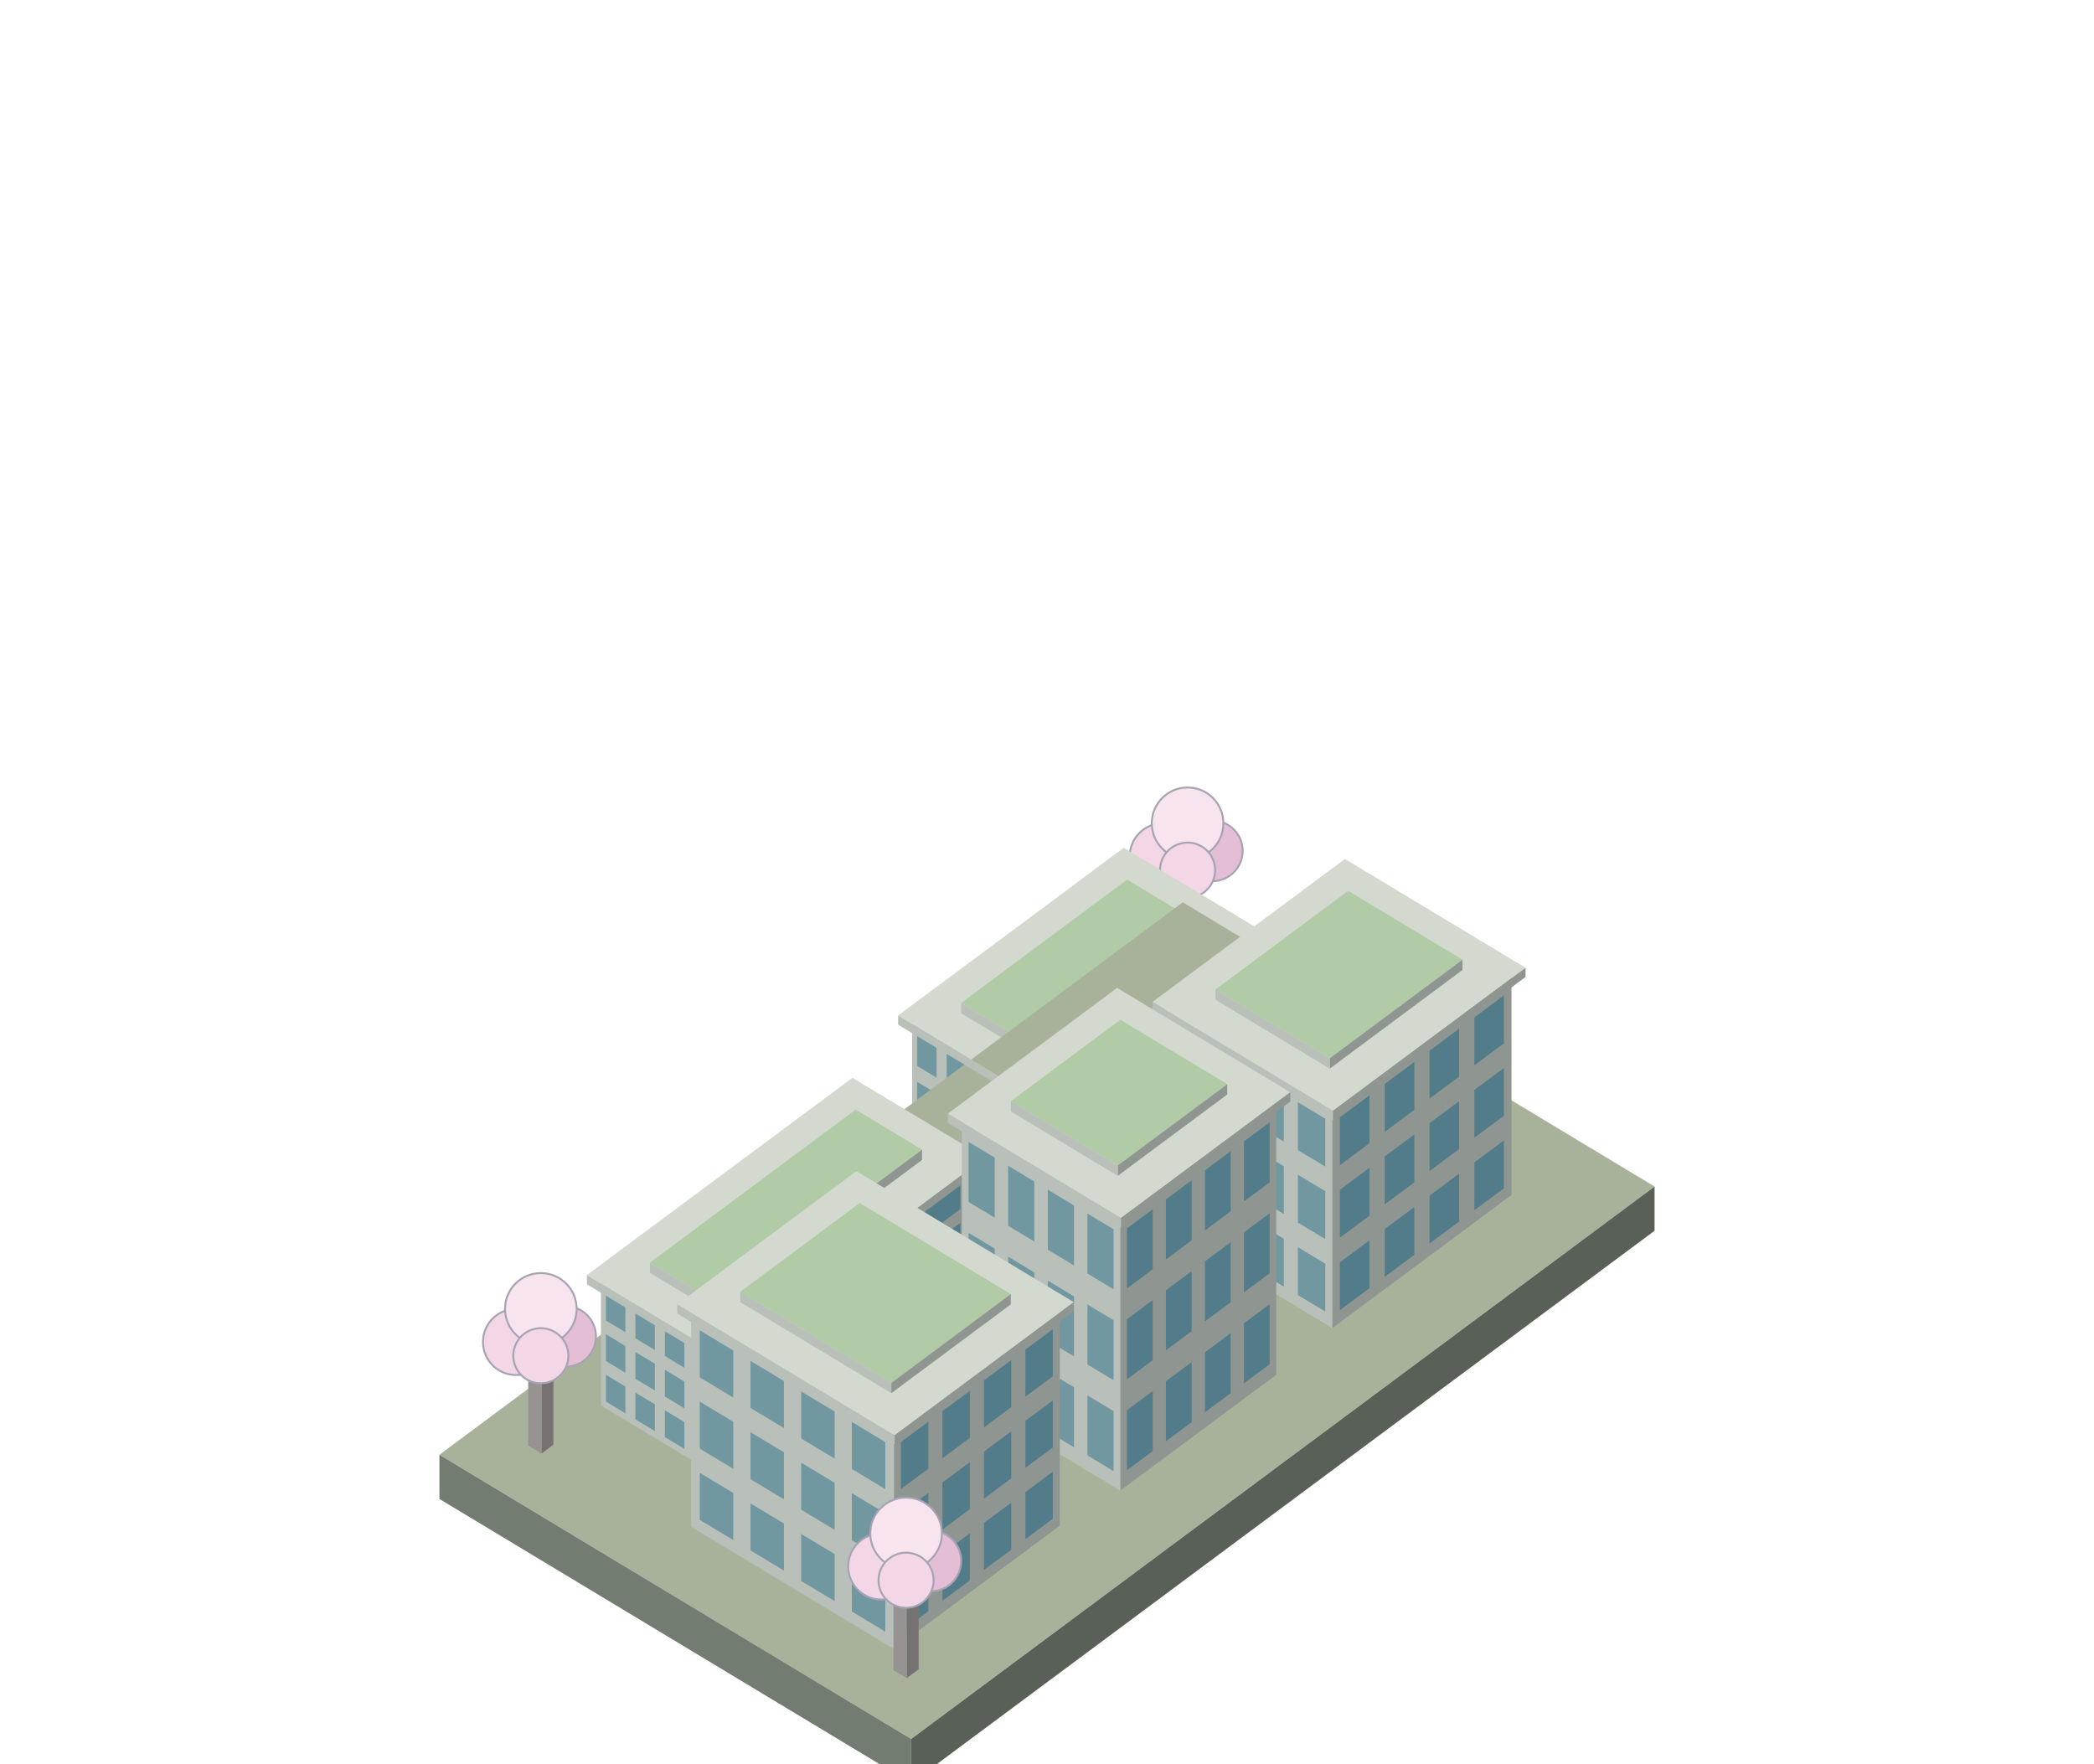
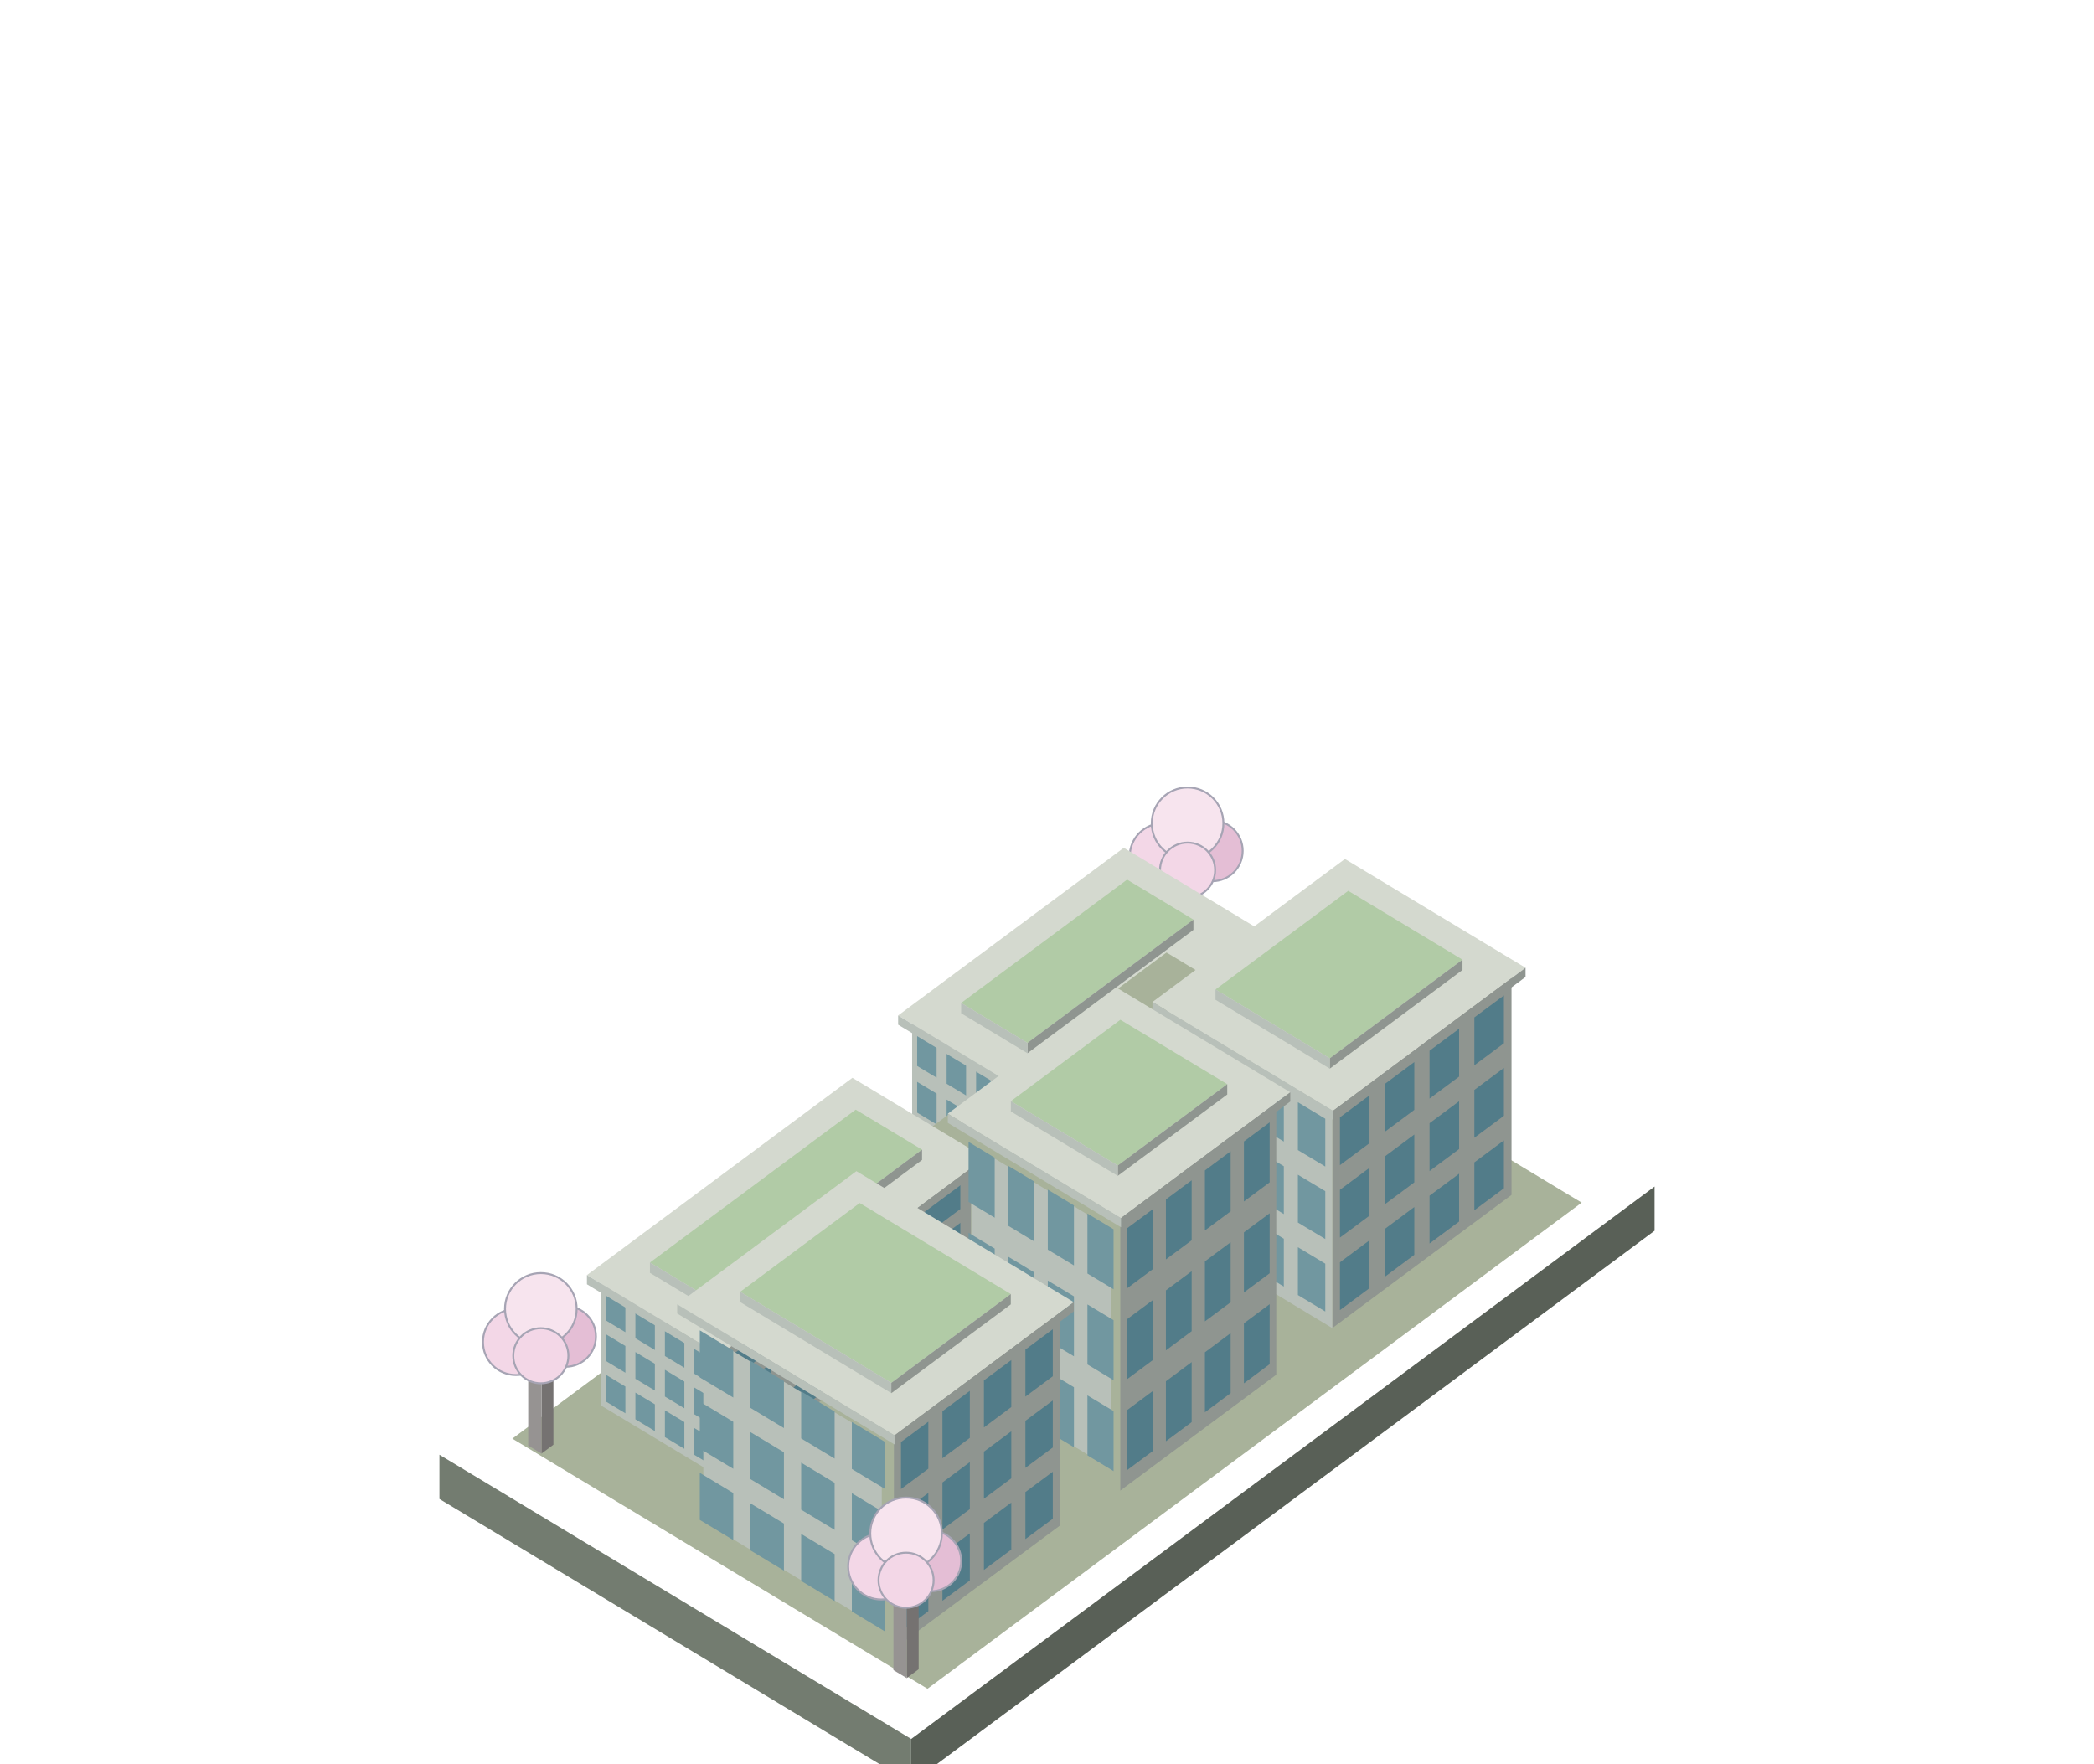
<svg xmlns="http://www.w3.org/2000/svg" width="760" height="640" viewBox="0 0 760 640">
  <polygon points="435.59,348.10 431.26,351.32 431.26,323.23 435.59,320.01" fill="#757271" stroke="none" stroke-width="0" stroke-linejoin="round" />
  <polygon points="431.26,351.32 426.44,348.42 426.44,320.33 431.26,323.23" fill="#969392" stroke="none" stroke-width="0" stroke-linejoin="round" />
  <polygon points="435.59,320.01 431.26,323.23 426.44,320.33 430.78,317.11" fill="#aaa0a1" stroke="none" stroke-width="0" stroke-linejoin="round" />
  <circle cx="422.02" cy="310.81" r="12" fill="#f3d7e7" stroke="#a6a4b4" stroke-width=".7" />
  <circle cx="440.02" cy="308.81" r="11" fill="#e4bed5" stroke="#a6a4b4" stroke-width=".7" />
  <circle cx="431.02" cy="298.81" r="13" fill="#f7e4ee" stroke="#a6a4b4" stroke-width=".7" />
  <circle cx="431.02" cy="315.81" r="10" fill="#f3d7e7" stroke="#a6a4b4" stroke-width=".7" />
  <polygon points="450.94,391.06 373.86,448.34 373.86,397.51 450.94,340.22" fill="#8f9590" stroke="none" stroke-width="0" stroke-linejoin="round" />
  <polygon points="447.66,390.61 434.94,400.06 434.94,388.88 447.66,379.43" fill="#527c89" stroke="none" stroke-width="0" stroke-linejoin="round" />
  <polygon points="428.39,404.93 415.67,414.38 415.67,403.20 428.39,393.75" fill="#527c89" stroke="none" stroke-width="0" stroke-linejoin="round" />
  <polygon points="409.12,419.25 396.40,428.70 396.40,417.52 409.12,408.07" fill="#527c89" stroke="none" stroke-width="0" stroke-linejoin="round" />
  <polygon points="389.85,433.57 377.13,443.03 377.13,431.84 389.85,422.39" fill="#527c89" stroke="none" stroke-width="0" stroke-linejoin="round" />
  <polygon points="447.66,373.67 434.94,383.12 434.94,371.94 447.66,362.48" fill="#527c89" stroke="none" stroke-width="0" stroke-linejoin="round" />
  <polygon points="428.39,387.99 415.67,397.44 415.67,386.26 428.39,376.80" fill="#527c89" stroke="none" stroke-width="0" stroke-linejoin="round" />
  <polygon points="409.12,402.31 396.40,411.76 396.40,400.58 409.12,391.13" fill="#527c89" stroke="none" stroke-width="0" stroke-linejoin="round" />
  <polygon points="389.85,416.63 377.13,426.08 377.13,414.90 389.85,405.45" fill="#527c89" stroke="none" stroke-width="0" stroke-linejoin="round" />
  <polygon points="447.66,356.72 434.94,366.17 434.94,354.99 447.66,345.54" fill="#527c89" stroke="none" stroke-width="0" stroke-linejoin="round" />
  <polygon points="428.39,371.04 415.67,380.50 415.67,369.31 428.39,359.86" fill="#527c89" stroke="none" stroke-width="0" stroke-linejoin="round" />
  <polygon points="409.12,385.36 396.40,394.82 396.40,383.63 409.12,374.18" fill="#527c89" stroke="none" stroke-width="0" stroke-linejoin="round" />
  <polygon points="389.85,399.69 377.13,409.14 377.13,397.96 389.85,388.50" fill="#527c89" stroke="none" stroke-width="0" stroke-linejoin="round" />
  <polygon points="450.94,340.22 373.86,397.51 331.05,371.72 408.13,314.44" fill="#d4d9cf" stroke="none" stroke-width="0" stroke-linejoin="round" />
  <polygon points="456.02,336.70 374.12,397.57 325.97,368.55 407.87,307.69" fill="#d4d9cf" stroke="none" stroke-width="0" stroke-linejoin="round" />
  <polygon points="433.14,333.76 372.92,378.51 348.84,364.01 409.07,319.25" fill="#b1cba6" stroke="none" stroke-width="0" stroke-linejoin="round" />
  <polygon points="373.86,448.34 331.05,422.55 331.05,371.72 373.86,397.51" fill="#b8c0b9" stroke="none" stroke-width="0" stroke-linejoin="round" />
  <polygon points="372.04,444.36 364.97,440.11 364.97,428.93 372.04,433.18" fill="#7197a0" stroke="none" stroke-width="0" stroke-linejoin="round" />
  <polygon points="361.33,437.92 354.27,433.66 354.27,422.48 361.33,426.73" fill="#7197a0" stroke="none" stroke-width="0" stroke-linejoin="round" />
  <polygon points="350.63,431.47 343.57,427.21 343.57,416.03 350.63,420.29" fill="#7197a0" stroke="none" stroke-width="0" stroke-linejoin="round" />
  <polygon points="339.93,425.02 332.87,420.77 332.87,409.58 339.93,413.84" fill="#7197a0" stroke="none" stroke-width="0" stroke-linejoin="round" />
  <polygon points="372.04,427.42 364.97,423.16 364.97,411.98 372.04,416.24" fill="#7197a0" stroke="none" stroke-width="0" stroke-linejoin="round" />
  <polygon points="361.33,420.97 354.27,416.72 354.27,405.53 361.33,409.79" fill="#7197a0" stroke="none" stroke-width="0" stroke-linejoin="round" />
  <polygon points="350.63,414.53 343.57,410.27 343.57,399.09 350.63,403.34" fill="#7197a0" stroke="none" stroke-width="0" stroke-linejoin="round" />
  <polygon points="339.93,408.08 332.87,403.82 332.87,392.64 339.93,396.90" fill="#7197a0" stroke="none" stroke-width="0" stroke-linejoin="round" />
  <polygon points="372.04,410.48 364.97,406.22 364.97,395.04 372.04,399.29" fill="#7197a0" stroke="none" stroke-width="0" stroke-linejoin="round" />
  <polygon points="361.33,404.03 354.27,399.77 354.27,388.59 361.33,392.85" fill="#7197a0" stroke="none" stroke-width="0" stroke-linejoin="round" />
  <polygon points="350.63,397.58 343.57,393.33 343.57,382.14 350.63,386.40" fill="#7197a0" stroke="none" stroke-width="0" stroke-linejoin="round" />
  <polygon points="339.93,391.13 332.87,386.88 332.87,375.70 339.93,379.95" fill="#7197a0" stroke="none" stroke-width="0" stroke-linejoin="round" />
  <polygon points="433.14,337.50 372.92,382.26 372.92,378.51 433.14,333.76" fill="#8f9590" stroke="none" stroke-width="0" stroke-linejoin="round" />
  <polygon points="456.02,340.05 374.12,400.91 374.12,397.57 456.02,336.70" fill="#8f9590" stroke="none" stroke-width="0" stroke-linejoin="round" />
  <polygon points="372.92,382.26 348.84,367.75 348.84,364.01 372.92,378.51" fill="#b8c0b9" stroke="none" stroke-width="0" stroke-linejoin="round" />
-   <polygon points="600.51,430.64 330.71,631.14 159.49,527.98 429.29,327.48" fill="#a8b29a" stroke="none" stroke-width="0" stroke-linejoin="round" />
+   <polygon points="574.05,436.48 336.62,612.92 185.95,522.14 423.38,345.70" fill="#a8b29a" stroke="none" stroke-width="0" stroke-linejoin="round" />
  <polygon points="374.12,400.91 325.97,371.90 325.97,368.55 374.12,397.57" fill="#b8c0b9" stroke="none" stroke-width="0" stroke-linejoin="round" />
  <polygon points="548.59,433.68 483.55,482.02 483.55,403.10 548.59,354.76" fill="#8f9590" stroke="none" stroke-width="0" stroke-linejoin="round" />
  <polygon points="545.83,431.27 535.10,439.24 535.10,421.88 545.83,413.90" fill="#527c89" stroke="none" stroke-width="0" stroke-linejoin="round" />
  <polygon points="529.57,443.35 518.84,451.32 518.84,433.96 529.57,425.99" fill="#527c89" stroke="none" stroke-width="0" stroke-linejoin="round" />
  <polygon points="513.31,455.43 502.58,463.41 502.58,446.05 513.31,438.07" fill="#527c89" stroke="none" stroke-width="0" stroke-linejoin="round" />
  <polygon points="497.05,467.52 486.32,475.49 486.32,458.13 497.05,450.15" fill="#527c89" stroke="none" stroke-width="0" stroke-linejoin="round" />
  <polygon points="545.83,404.96 535.10,412.93 535.10,395.57 545.83,387.60" fill="#527c89" stroke="none" stroke-width="0" stroke-linejoin="round" />
  <polygon points="529.57,417.04 518.84,425.02 518.84,407.65 529.57,399.68" fill="#527c89" stroke="none" stroke-width="0" stroke-linejoin="round" />
  <polygon points="513.31,429.13 502.58,437.10 502.58,419.74 513.31,411.76" fill="#527c89" stroke="none" stroke-width="0" stroke-linejoin="round" />
  <polygon points="497.05,441.21 486.32,449.18 486.32,431.82 497.05,423.85" fill="#527c89" stroke="none" stroke-width="0" stroke-linejoin="round" />
  <polygon points="545.83,378.65 535.10,386.63 535.10,369.26 545.83,361.29" fill="#527c89" stroke="none" stroke-width="0" stroke-linejoin="round" />
  <polygon points="529.57,390.74 518.84,398.71 518.84,381.35 529.57,373.37" fill="#527c89" stroke="none" stroke-width="0" stroke-linejoin="round" />
  <polygon points="513.31,402.82 502.58,410.79 502.58,393.43 513.31,385.46" fill="#527c89" stroke="none" stroke-width="0" stroke-linejoin="round" />
  <polygon points="497.05,414.90 486.32,422.88 486.32,405.51 497.05,397.54" fill="#527c89" stroke="none" stroke-width="0" stroke-linejoin="round" />
  <polygon points="483.55,482.02 423.36,445.75 423.36,366.83 483.55,403.10" fill="#b8c0b9" stroke="none" stroke-width="0" stroke-linejoin="round" />
  <polygon points="481.00,476.00 471.06,470.02 471.06,452.66 481.00,458.64" fill="#7197a0" stroke="none" stroke-width="0" stroke-linejoin="round" />
  <polygon points="465.95,466.94 456.02,460.95 456.02,443.59 465.95,449.58" fill="#7197a0" stroke="none" stroke-width="0" stroke-linejoin="round" />
  <polygon points="450.90,457.87 440.97,451.89 440.97,434.52 450.90,440.51" fill="#7197a0" stroke="none" stroke-width="0" stroke-linejoin="round" />
  <polygon points="435.85,448.80 425.92,442.82 425.92,425.46 435.85,431.44" fill="#7197a0" stroke="none" stroke-width="0" stroke-linejoin="round" />
  <polygon points="481.00,449.70 471.06,443.71 471.06,426.35 481.00,432.33" fill="#7197a0" stroke="none" stroke-width="0" stroke-linejoin="round" />
  <polygon points="465.95,440.63 456.02,434.65 456.02,417.28 465.95,423.27" fill="#7197a0" stroke="none" stroke-width="0" stroke-linejoin="round" />
  <polygon points="450.90,431.56 440.97,425.58 440.97,408.22 450.90,414.20" fill="#7197a0" stroke="none" stroke-width="0" stroke-linejoin="round" />
  <polygon points="435.85,422.50 425.92,416.51 425.92,399.15 435.85,405.13" fill="#7197a0" stroke="none" stroke-width="0" stroke-linejoin="round" />
  <polygon points="481.00,423.39 471.06,417.41 471.06,400.04 481.00,406.03" fill="#7197a0" stroke="none" stroke-width="0" stroke-linejoin="round" />
  <polygon points="465.95,414.32 456.02,408.34 456.02,390.98 465.95,396.96" fill="#7197a0" stroke="none" stroke-width="0" stroke-linejoin="round" />
  <polygon points="450.90,405.26 440.97,399.27 440.97,381.91 450.90,387.89" fill="#7197a0" stroke="none" stroke-width="0" stroke-linejoin="round" />
  <polygon points="435.85,396.19 425.92,390.21 425.92,372.84 435.85,378.83" fill="#7197a0" stroke="none" stroke-width="0" stroke-linejoin="round" />
  <polygon points="548.59,354.76 483.55,403.10 423.36,366.83 488.40,318.50" fill="#d4d9cf" stroke="none" stroke-width="0" stroke-linejoin="round" />
  <polygon points="553.68,351.24 483.82,403.15 418.28,363.66 488.13,311.75" fill="#d4d9cf" stroke="none" stroke-width="0" stroke-linejoin="round" />
  <polygon points="530.80,348.30 482.62,384.10 441.15,359.12 489.33,323.31" fill="#b1cba6" stroke="none" stroke-width="0" stroke-linejoin="round" />
  <polygon points="352.44,467.85 260.90,535.88 260.90,491.74 352.44,423.71" fill="#8f9590" stroke="none" stroke-width="0" stroke-linejoin="round" />
  <polygon points="348.55,468.24 333.45,479.47 333.45,469.76 348.55,458.53" fill="#527c89" stroke="none" stroke-width="0" stroke-linejoin="round" />
  <polygon points="325.67,485.25 310.56,496.47 310.56,486.76 325.67,475.54" fill="#527c89" stroke="none" stroke-width="0" stroke-linejoin="round" />
  <polygon points="302.78,502.26 287.68,513.48 287.68,503.77 302.78,492.54" fill="#527c89" stroke="none" stroke-width="0" stroke-linejoin="round" />
  <polygon points="279.90,519.26 264.80,530.49 264.80,520.77 279.90,509.55" fill="#527c89" stroke="none" stroke-width="0" stroke-linejoin="round" />
  <polygon points="348.55,453.53 333.45,464.75 333.45,455.04 348.55,443.82" fill="#527c89" stroke="none" stroke-width="0" stroke-linejoin="round" />
  <polygon points="325.67,470.54 310.56,481.76 310.56,472.05 325.67,460.82" fill="#527c89" stroke="none" stroke-width="0" stroke-linejoin="round" />
  <polygon points="302.78,487.54 287.68,498.77 287.68,489.05 302.78,477.83" fill="#527c89" stroke="none" stroke-width="0" stroke-linejoin="round" />
  <polygon points="279.90,504.55 264.80,515.77 264.80,506.06 279.90,494.84" fill="#527c89" stroke="none" stroke-width="0" stroke-linejoin="round" />
  <polygon points="348.55,438.81 333.45,450.04 333.45,440.33 348.55,429.10" fill="#527c89" stroke="none" stroke-width="0" stroke-linejoin="round" />
  <polygon points="325.67,455.82 310.56,467.05 310.56,457.33 325.67,446.11" fill="#527c89" stroke="none" stroke-width="0" stroke-linejoin="round" />
  <polygon points="302.78,472.83 287.68,484.05 287.68,474.34 302.78,463.12" fill="#527c89" stroke="none" stroke-width="0" stroke-linejoin="round" />
  <polygon points="279.90,489.83 264.80,501.06 264.80,491.35 279.90,480.12" fill="#527c89" stroke="none" stroke-width="0" stroke-linejoin="round" />
  <polygon points="530.80,352.04 482.62,387.85 482.62,384.10 530.80,348.30" fill="#8f9590" stroke="none" stroke-width="0" stroke-linejoin="round" />
  <polygon points="600.51,446.69 330.71,647.19 330.71,631.14 600.51,430.64" fill="#596057" stroke="none" stroke-width="0" stroke-linejoin="round" />
  <polygon points="352.44,423.71 260.90,491.74 218.10,465.95 309.64,397.92" fill="#d4d9cf" stroke="none" stroke-width="0" stroke-linejoin="round" />
  <polygon points="553.68,354.58 483.82,406.50 483.82,403.15 553.68,351.24" fill="#8f9590" stroke="none" stroke-width="0" stroke-linejoin="round" />
  <polygon points="482.62,387.85 441.15,362.86 441.15,359.12 482.62,384.10" fill="#b8c0b9" stroke="none" stroke-width="0" stroke-linejoin="round" />
  <polygon points="357.53,420.19 261.17,491.79 213.02,462.78 309.37,391.18" fill="#d4d9cf" stroke="none" stroke-width="0" stroke-linejoin="round" />
  <polygon points="334.65,417.25 259.97,472.74 235.89,458.23 310.57,402.74" fill="#b1cba6" stroke="none" stroke-width="0" stroke-linejoin="round" />
  <polygon points="483.82,406.50 418.28,367.01 418.28,363.66 483.82,403.15" fill="#b8c0b9" stroke="none" stroke-width="0" stroke-linejoin="round" />
  <polygon points="334.65,420.99 259.97,476.48 259.97,472.74 334.65,417.25" fill="#8f9590" stroke="none" stroke-width="0" stroke-linejoin="round" />
  <polygon points="200.86,524.34 196.53,527.56 196.53,499.47 200.86,496.25" fill="#757271" stroke="none" stroke-width="0" stroke-linejoin="round" />
  <polygon points="196.53,527.56 191.71,524.66 191.71,496.57 196.53,499.47" fill="#969392" stroke="none" stroke-width="0" stroke-linejoin="round" />
  <polygon points="357.53,423.53 261.17,495.14 261.17,491.79 357.53,420.19" fill="#8f9590" stroke="none" stroke-width="0" stroke-linejoin="round" />
  <polygon points="260.90,535.88 218.10,510.09 218.10,465.95 260.90,491.74" fill="#b8c0b9" stroke="none" stroke-width="0" stroke-linejoin="round" />
  <polygon points="259.09,532.28 252.02,528.03 252.02,518.31 259.09,522.57" fill="#7197a0" stroke="none" stroke-width="0" stroke-linejoin="round" />
  <polygon points="248.38,525.83 241.32,521.58 241.32,511.87 248.38,516.12" fill="#7197a0" stroke="none" stroke-width="0" stroke-linejoin="round" />
  <polygon points="237.68,519.39 230.62,515.13 230.62,505.42 237.68,509.68" fill="#7197a0" stroke="none" stroke-width="0" stroke-linejoin="round" />
  <polygon points="226.98,512.94 219.92,508.68 219.92,498.97 226.98,503.23" fill="#7197a0" stroke="none" stroke-width="0" stroke-linejoin="round" />
  <polygon points="259.09,517.57 252.02,513.31 252.02,503.60 259.09,507.86" fill="#7197a0" stroke="none" stroke-width="0" stroke-linejoin="round" />
  <polygon points="248.38,511.12 241.32,506.86 241.32,497.15 248.38,501.41" fill="#7197a0" stroke="none" stroke-width="0" stroke-linejoin="round" />
  <polygon points="237.68,504.67 230.62,500.42 230.62,490.71 237.68,494.96" fill="#7197a0" stroke="none" stroke-width="0" stroke-linejoin="round" />
  <polygon points="226.98,498.22 219.92,493.97 219.92,484.26 226.98,488.51" fill="#7197a0" stroke="none" stroke-width="0" stroke-linejoin="round" />
  <polygon points="259.09,502.85 252.02,498.60 252.02,488.89 259.09,493.14" fill="#7197a0" stroke="none" stroke-width="0" stroke-linejoin="round" />
  <polygon points="248.38,496.41 241.32,492.15 241.32,482.44 248.38,486.69" fill="#7197a0" stroke="none" stroke-width="0" stroke-linejoin="round" />
  <polygon points="237.68,489.96 230.62,485.70 230.62,475.99 237.68,480.25" fill="#7197a0" stroke="none" stroke-width="0" stroke-linejoin="round" />
  <polygon points="226.98,483.51 219.92,479.26 219.92,469.54 226.98,473.80" fill="#7197a0" stroke="none" stroke-width="0" stroke-linejoin="round" />
  <polygon points="200.86,496.25 196.53,499.47 191.71,496.57 196.05,493.35" fill="#aaa0a1" stroke="none" stroke-width="0" stroke-linejoin="round" />
  <circle cx="187.29" cy="487.05" r="12" fill="#f3d7e7" stroke="#a6a4b4" stroke-width=".7" />
  <circle cx="205.29" cy="485.05" r="11" fill="#e4bed5" stroke="#a6a4b4" stroke-width=".7" />
  <circle cx="196.29" cy="475.05" r="13" fill="#f7e4ee" stroke="#a6a4b4" stroke-width=".7" />
  <circle cx="196.29" cy="492.05" r="10" fill="#f3d7e7" stroke="#a6a4b4" stroke-width=".7" />
  <polygon points="259.97,476.48 235.89,461.98 235.89,458.23 259.97,472.74" fill="#b8c0b9" stroke="none" stroke-width="0" stroke-linejoin="round" />
  <polygon points="463.21,498.94 406.60,541.00 406.60,442.02 463.21,399.95" fill="#8f9590" stroke="none" stroke-width="0" stroke-linejoin="round" />
  <polygon points="460.81,495.11 451.47,502.06 451.47,480.28 460.81,473.34" fill="#527c89" stroke="none" stroke-width="0" stroke-linejoin="round" />
  <polygon points="446.65,505.63 437.31,512.57 437.31,490.80 446.65,483.85" fill="#527c89" stroke="none" stroke-width="0" stroke-linejoin="round" />
  <polygon points="432.50,516.15 423.16,523.09 423.16,501.31 432.50,494.37" fill="#527c89" stroke="none" stroke-width="0" stroke-linejoin="round" />
  <polygon points="418.35,526.67 409.01,533.61 409.01,511.83 418.35,504.89" fill="#527c89" stroke="none" stroke-width="0" stroke-linejoin="round" />
  <polygon points="460.81,462.12 451.47,469.06 451.47,447.28 460.81,440.34" fill="#527c89" stroke="none" stroke-width="0" stroke-linejoin="round" />
  <polygon points="446.65,472.64 437.31,479.58 437.31,457.80 446.65,450.86" fill="#527c89" stroke="none" stroke-width="0" stroke-linejoin="round" />
  <polygon points="432.50,483.15 423.16,490.09 423.16,468.32 432.50,461.38" fill="#527c89" stroke="none" stroke-width="0" stroke-linejoin="round" />
  <polygon points="418.35,493.67 409.01,500.61 409.01,478.83 418.35,471.89" fill="#527c89" stroke="none" stroke-width="0" stroke-linejoin="round" />
  <polygon points="460.81,429.12 451.47,436.06 451.47,414.29 460.81,407.35" fill="#527c89" stroke="none" stroke-width="0" stroke-linejoin="round" />
  <polygon points="446.65,439.64 437.31,446.58 437.31,424.80 446.65,417.86" fill="#527c89" stroke="none" stroke-width="0" stroke-linejoin="round" />
  <polygon points="432.50,450.16 423.16,457.10 423.16,435.32 432.50,428.38" fill="#527c89" stroke="none" stroke-width="0" stroke-linejoin="round" />
  <polygon points="418.35,460.67 409.01,467.62 409.01,445.84 418.35,438.90" fill="#527c89" stroke="none" stroke-width="0" stroke-linejoin="round" />
  <polygon points="261.17,495.14 213.02,466.12 213.02,462.78 261.17,491.79" fill="#b8c0b9" stroke="none" stroke-width="0" stroke-linejoin="round" />
-   <polygon points="406.60,541.00 349.08,506.35 349.08,407.36 406.60,442.02" fill="#b8c0b9" stroke="none" stroke-width="0" stroke-linejoin="round" />
+   <polygon points="403.15,532.98 352.53,502.49 352.53,415.38 403.15,445.88" fill="#b8c0b9" stroke="none" stroke-width="0" stroke-linejoin="round" />
  <polygon points="404.16,533.92 394.67,528.20 394.67,506.43 404.16,512.14" fill="#7197a0" stroke="none" stroke-width="0" stroke-linejoin="round" />
  <polygon points="389.78,525.26 380.29,519.54 380.29,497.76 389.78,503.48" fill="#7197a0" stroke="none" stroke-width="0" stroke-linejoin="round" />
  <polygon points="375.40,516.59 365.91,510.88 365.91,489.10 375.40,494.82" fill="#7197a0" stroke="none" stroke-width="0" stroke-linejoin="round" />
  <polygon points="361.02,507.93 351.53,502.21 351.53,480.44 361.02,486.15" fill="#7197a0" stroke="none" stroke-width="0" stroke-linejoin="round" />
  <polygon points="404.16,500.93 394.67,495.21 394.67,473.43 404.16,479.15" fill="#7197a0" stroke="none" stroke-width="0" stroke-linejoin="round" />
  <polygon points="389.78,492.26 380.29,486.54 380.29,464.77 389.78,470.49" fill="#7197a0" stroke="none" stroke-width="0" stroke-linejoin="round" />
  <polygon points="375.40,483.60 365.91,477.88 365.91,456.10 375.40,461.82" fill="#7197a0" stroke="none" stroke-width="0" stroke-linejoin="round" />
  <polygon points="361.02,474.93 351.53,469.22 351.53,447.44 361.02,453.16" fill="#7197a0" stroke="none" stroke-width="0" stroke-linejoin="round" />
  <polygon points="404.16,467.93 394.67,462.21 394.67,440.44 404.16,446.15" fill="#7197a0" stroke="none" stroke-width="0" stroke-linejoin="round" />
  <polygon points="389.78,459.27 380.29,453.55 380.29,431.77 389.78,437.49" fill="#7197a0" stroke="none" stroke-width="0" stroke-linejoin="round" />
  <polygon points="375.40,450.60 365.91,444.88 365.91,423.11 375.40,428.83" fill="#7197a0" stroke="none" stroke-width="0" stroke-linejoin="round" />
  <polygon points="361.02,441.94 351.53,436.22 351.53,414.44 361.02,420.16" fill="#7197a0" stroke="none" stroke-width="0" stroke-linejoin="round" />
  <polygon points="330.71,647.19 159.49,544.03 159.49,527.98 330.71,631.14" fill="#737c70" stroke="none" stroke-width="0" stroke-linejoin="round" />
  <polygon points="463.21,399.95 406.60,442.02 349.08,407.36 405.69,365.29" fill="#d4d9cf" stroke="none" stroke-width="0" stroke-linejoin="round" />
  <polygon points="468.30,396.43 406.87,442.07 344.00,404.20 405.43,358.55" fill="#d4d9cf" stroke="none" stroke-width="0" stroke-linejoin="round" />
  <polygon points="445.42,393.48 405.67,423.02 366.88,399.65 406.63,370.11" fill="#b1cba6" stroke="none" stroke-width="0" stroke-linejoin="round" />
  <polygon points="445.42,397.23 405.67,426.77 405.67,423.02 445.42,393.48" fill="#8f9590" stroke="none" stroke-width="0" stroke-linejoin="round" />
  <polygon points="405.67,426.77 366.88,403.39 366.88,399.65 405.67,423.02" fill="#b8c0b9" stroke="none" stroke-width="0" stroke-linejoin="round" />
  <polygon points="468.30,399.77 406.87,445.42 406.87,442.07 468.30,396.43" fill="#8f9590" stroke="none" stroke-width="0" stroke-linejoin="round" />
  <polygon points="406.87,445.42 344.00,407.54 344.00,404.20 406.87,442.07" fill="#b8c0b9" stroke="none" stroke-width="0" stroke-linejoin="round" />
  <polygon points="384.66,553.71 324.44,598.47 324.44,520.88 384.66,476.13" fill="#8f9590" stroke="none" stroke-width="0" stroke-linejoin="round" />
  <polygon points="382.10,551.22 372.16,558.60 372.16,541.53 382.10,534.15" fill="#527c89" stroke="none" stroke-width="0" stroke-linejoin="round" />
  <polygon points="367.04,562.41 357.11,569.79 357.11,552.72 367.04,545.34" fill="#527c89" stroke="none" stroke-width="0" stroke-linejoin="round" />
  <polygon points="351.99,573.60 342.05,580.98 342.05,563.91 351.99,556.53" fill="#527c89" stroke="none" stroke-width="0" stroke-linejoin="round" />
  <polygon points="336.93,584.78 327.00,592.17 327.00,575.10 336.93,567.71" fill="#527c89" stroke="none" stroke-width="0" stroke-linejoin="round" />
  <polygon points="382.10,525.36 372.16,532.74 372.16,515.67 382.10,508.29" fill="#527c89" stroke="none" stroke-width="0" stroke-linejoin="round" />
  <polygon points="367.04,536.55 357.11,543.93 357.11,526.86 367.04,519.48" fill="#527c89" stroke="none" stroke-width="0" stroke-linejoin="round" />
  <polygon points="351.99,547.73 342.05,555.12 342.05,538.05 351.99,530.67" fill="#527c89" stroke="none" stroke-width="0" stroke-linejoin="round" />
  <polygon points="336.93,558.92 327.00,566.31 327.00,549.24 336.93,541.85" fill="#527c89" stroke="none" stroke-width="0" stroke-linejoin="round" />
  <polygon points="382.10,499.50 372.16,506.88 372.16,489.81 382.10,482.43" fill="#527c89" stroke="none" stroke-width="0" stroke-linejoin="round" />
  <polygon points="367.04,510.68 357.11,518.07 357.11,501.00 367.04,493.62" fill="#527c89" stroke="none" stroke-width="0" stroke-linejoin="round" />
  <polygon points="351.99,521.87 342.05,529.26 342.05,512.19 351.99,504.80" fill="#527c89" stroke="none" stroke-width="0" stroke-linejoin="round" />
  <polygon points="336.93,533.06 327.00,540.44 327.00,523.38 336.93,515.99" fill="#527c89" stroke="none" stroke-width="0" stroke-linejoin="round" />
-   <polygon points="324.44,598.47 250.86,554.14 250.86,476.56 324.44,520.88" fill="#b8c0b9" stroke="none" stroke-width="0" stroke-linejoin="round" />
+   <polygon points="320.03,591.16 255.27,552.14 255.27,483.87 320.03,522.88" fill="#b8c0b9" stroke="none" stroke-width="0" stroke-linejoin="round" />
  <polygon points="321.31,592.19 309.17,584.87 309.17,567.80 321.31,575.12" fill="#7197a0" stroke="none" stroke-width="0" stroke-linejoin="round" />
  <polygon points="302.92,581.10 290.78,573.79 290.78,556.72 302.92,564.04" fill="#7197a0" stroke="none" stroke-width="0" stroke-linejoin="round" />
  <polygon points="284.52,570.02 272.38,562.71 272.38,545.64 284.52,552.95" fill="#7197a0" stroke="none" stroke-width="0" stroke-linejoin="round" />
  <polygon points="266.13,558.94 253.99,551.63 253.99,534.56 266.13,541.87" fill="#7197a0" stroke="none" stroke-width="0" stroke-linejoin="round" />
  <polygon points="321.31,566.32 309.17,559.01 309.17,541.94 321.31,549.26" fill="#7197a0" stroke="none" stroke-width="0" stroke-linejoin="round" />
  <polygon points="302.92,555.24 290.78,547.93 290.78,530.86 302.92,538.17" fill="#7197a0" stroke="none" stroke-width="0" stroke-linejoin="round" />
  <polygon points="284.52,544.16 272.38,536.85 272.38,519.78 284.52,527.09" fill="#7197a0" stroke="none" stroke-width="0" stroke-linejoin="round" />
  <polygon points="266.13,533.08 253.99,525.77 253.99,508.70 266.13,516.01" fill="#7197a0" stroke="none" stroke-width="0" stroke-linejoin="round" />
  <polygon points="321.31,540.46 309.17,533.15 309.17,516.08 321.31,523.39" fill="#7197a0" stroke="none" stroke-width="0" stroke-linejoin="round" />
  <polygon points="302.92,529.38 290.78,522.07 290.78,505.00 302.92,512.31" fill="#7197a0" stroke="none" stroke-width="0" stroke-linejoin="round" />
  <polygon points="284.52,518.30 272.38,510.99 272.38,493.92 284.52,501.23" fill="#7197a0" stroke="none" stroke-width="0" stroke-linejoin="round" />
  <polygon points="266.13,507.22 253.99,499.91 253.99,482.84 266.13,490.15" fill="#7197a0" stroke="none" stroke-width="0" stroke-linejoin="round" />
  <polygon points="384.66,476.13 324.44,520.88 250.86,476.56 311.09,431.80" fill="#d4d9cf" stroke="none" stroke-width="0" stroke-linejoin="round" />
  <polygon points="333.42,605.83 329.09,609.05 329.09,580.96 333.42,577.74" fill="#757271" stroke="none" stroke-width="0" stroke-linejoin="round" />
  <polygon points="329.09,609.05 324.27,606.15 324.27,578.06 329.09,580.96" fill="#969392" stroke="none" stroke-width="0" stroke-linejoin="round" />
  <polygon points="389.74,472.61 324.70,520.94 245.78,473.39 310.82,425.06" fill="#d4d9cf" stroke="none" stroke-width="0" stroke-linejoin="round" />
  <polygon points="366.86,469.66 323.50,501.89 268.66,468.84 312.02,436.62" fill="#b1cba6" stroke="none" stroke-width="0" stroke-linejoin="round" />
  <polygon points="333.42,577.74 329.09,580.96 324.27,578.06 328.61,574.83" fill="#aaa0a1" stroke="none" stroke-width="0" stroke-linejoin="round" />
  <circle cx="319.85" cy="568.53" r="12" fill="#f3d7e7" stroke="#a6a4b4" stroke-width=".7" />
  <circle cx="337.85" cy="566.53" r="11" fill="#e4bed5" stroke="#a6a4b4" stroke-width=".7" />
  <circle cx="328.85" cy="556.53" r="13" fill="#f7e4ee" stroke="#a6a4b4" stroke-width=".7" />
  <circle cx="328.85" cy="573.53" r="10" fill="#f3d7e7" stroke="#a6a4b4" stroke-width=".7" />
  <polygon points="323.50,505.63 268.66,472.59 268.66,468.84 323.50,501.89" fill="#b8c0b9" stroke="none" stroke-width="0" stroke-linejoin="round" />
  <polygon points="366.86,473.41 323.50,505.63 323.50,501.89 366.86,469.66" fill="#8f9590" stroke="none" stroke-width="0" stroke-linejoin="round" />
  <polygon points="389.74,475.95 324.70,524.28 324.70,520.94 389.74,472.61" fill="#8f9590" stroke="none" stroke-width="0" stroke-linejoin="round" />
  <polygon points="324.70,524.28 245.78,476.73 245.78,473.39 324.70,520.94" fill="#b8c0b9" stroke="none" stroke-width="0" stroke-linejoin="round" />
</svg>
